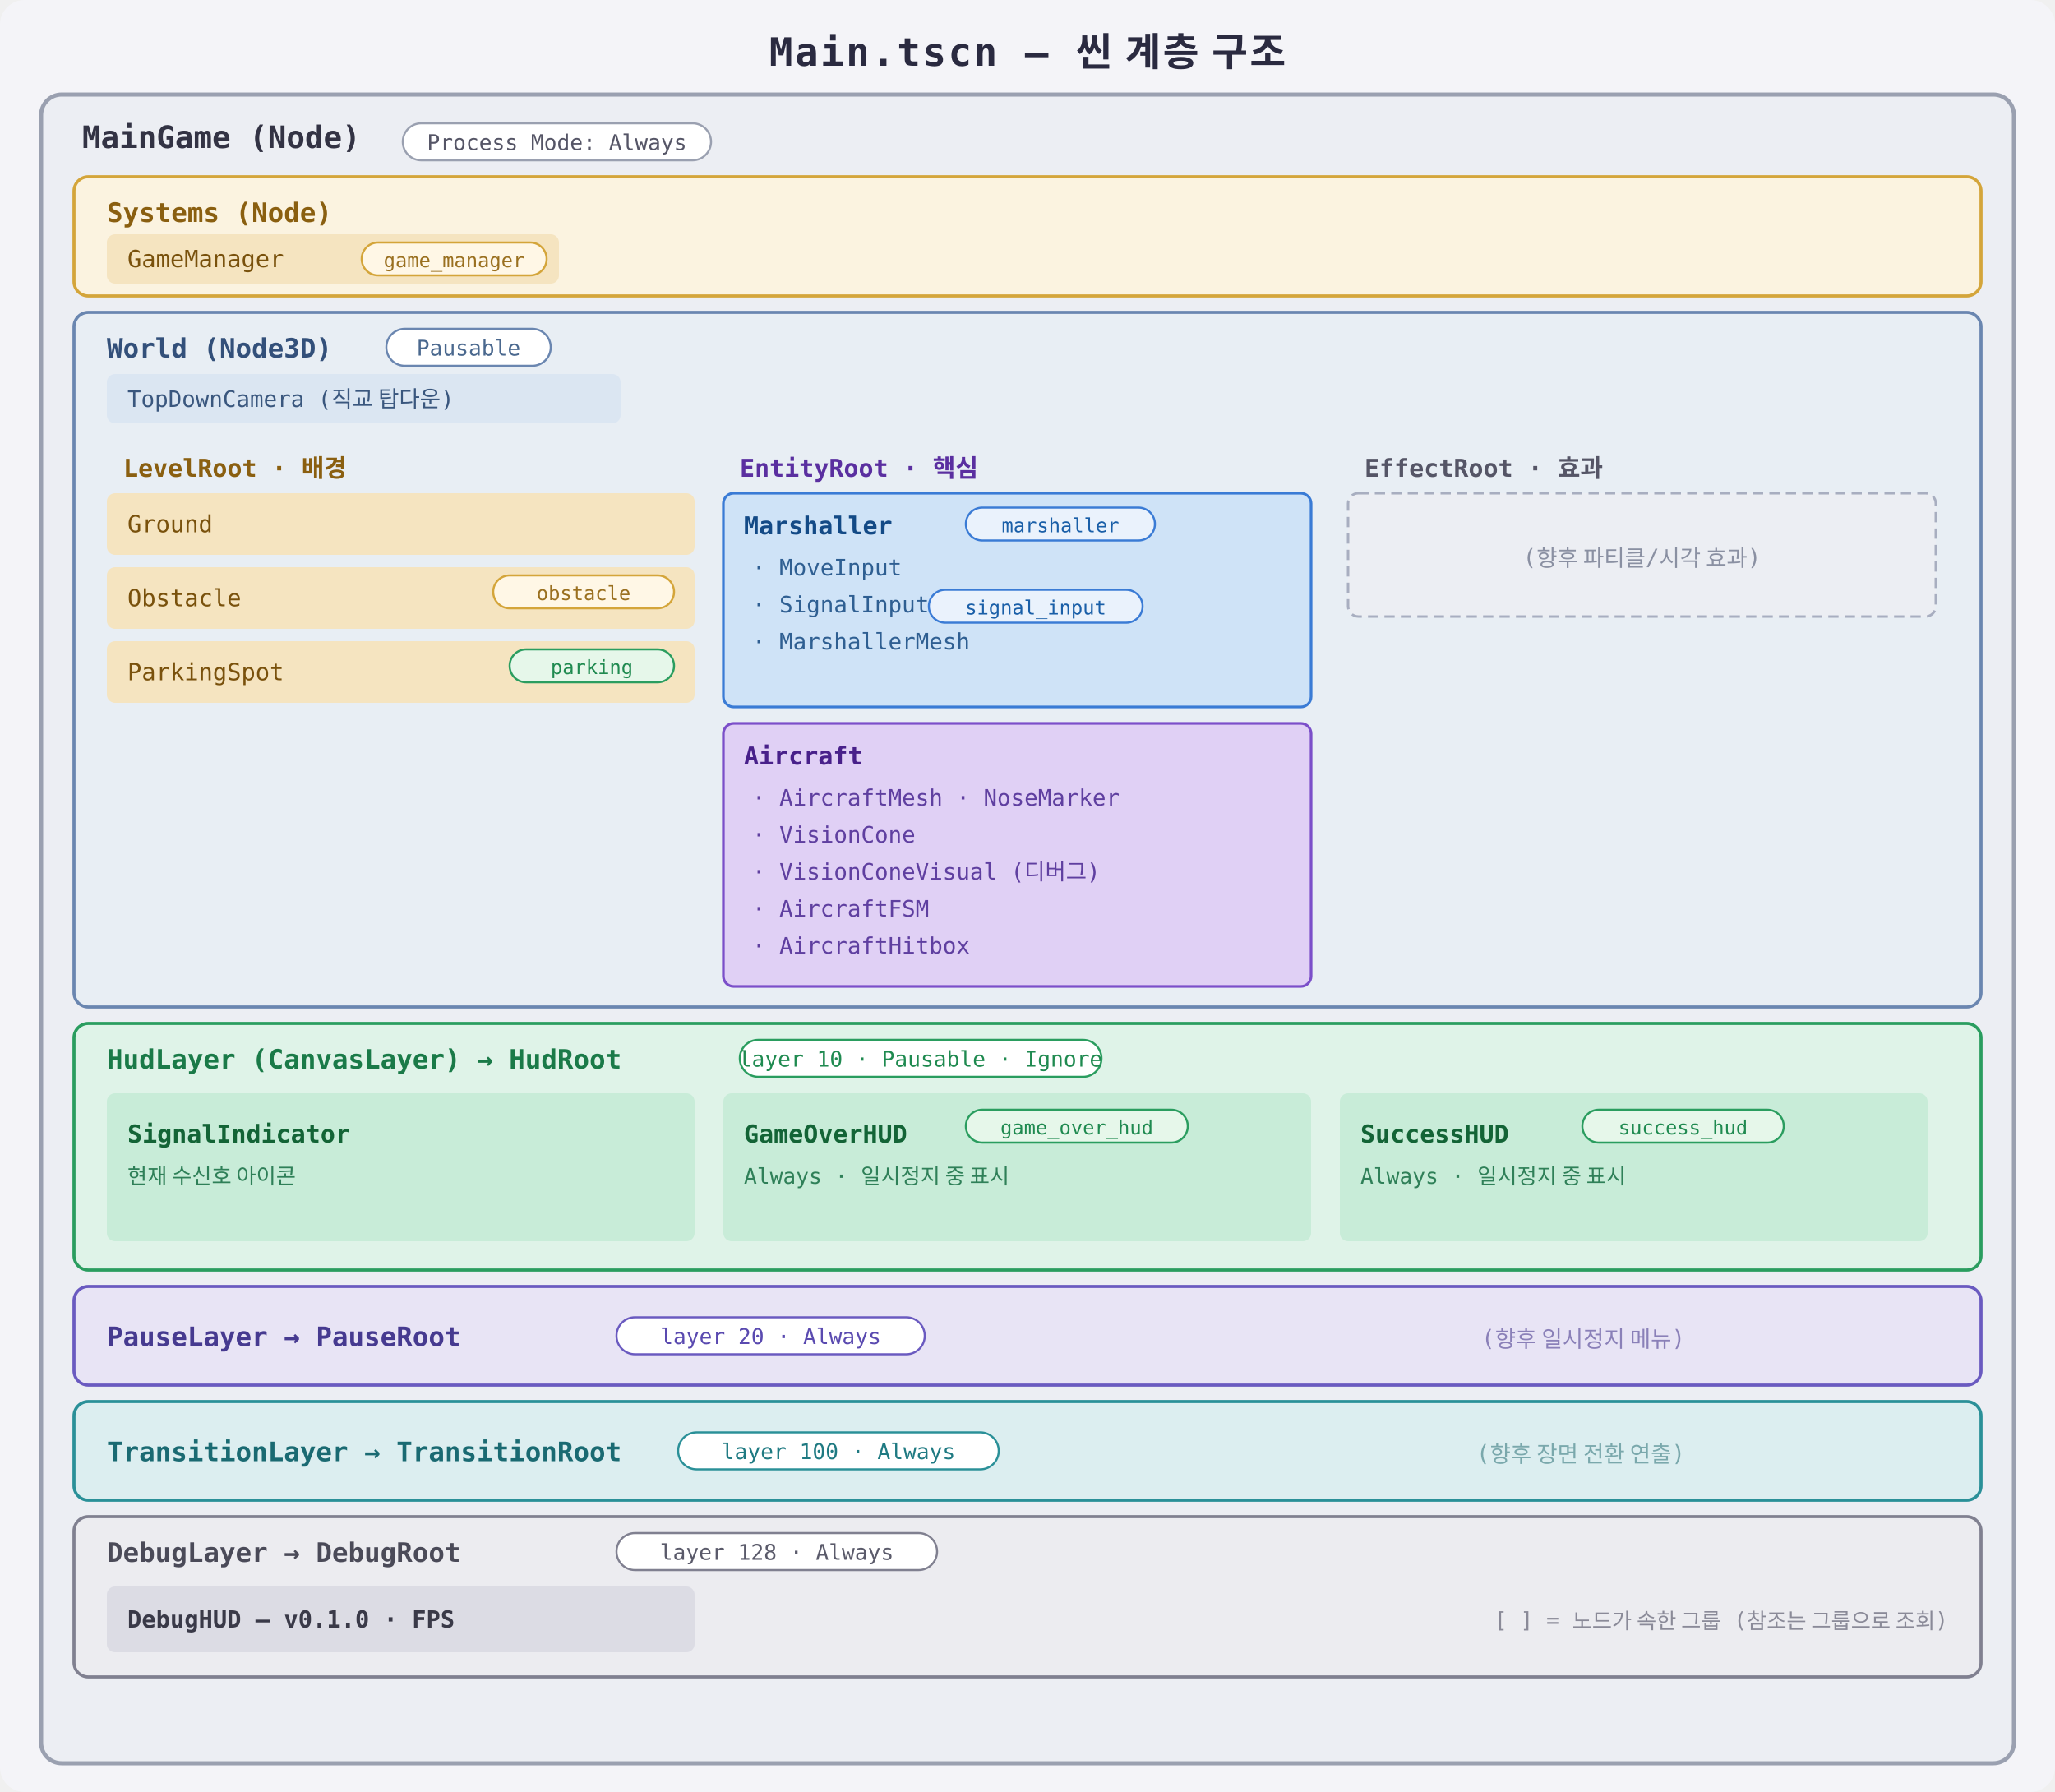
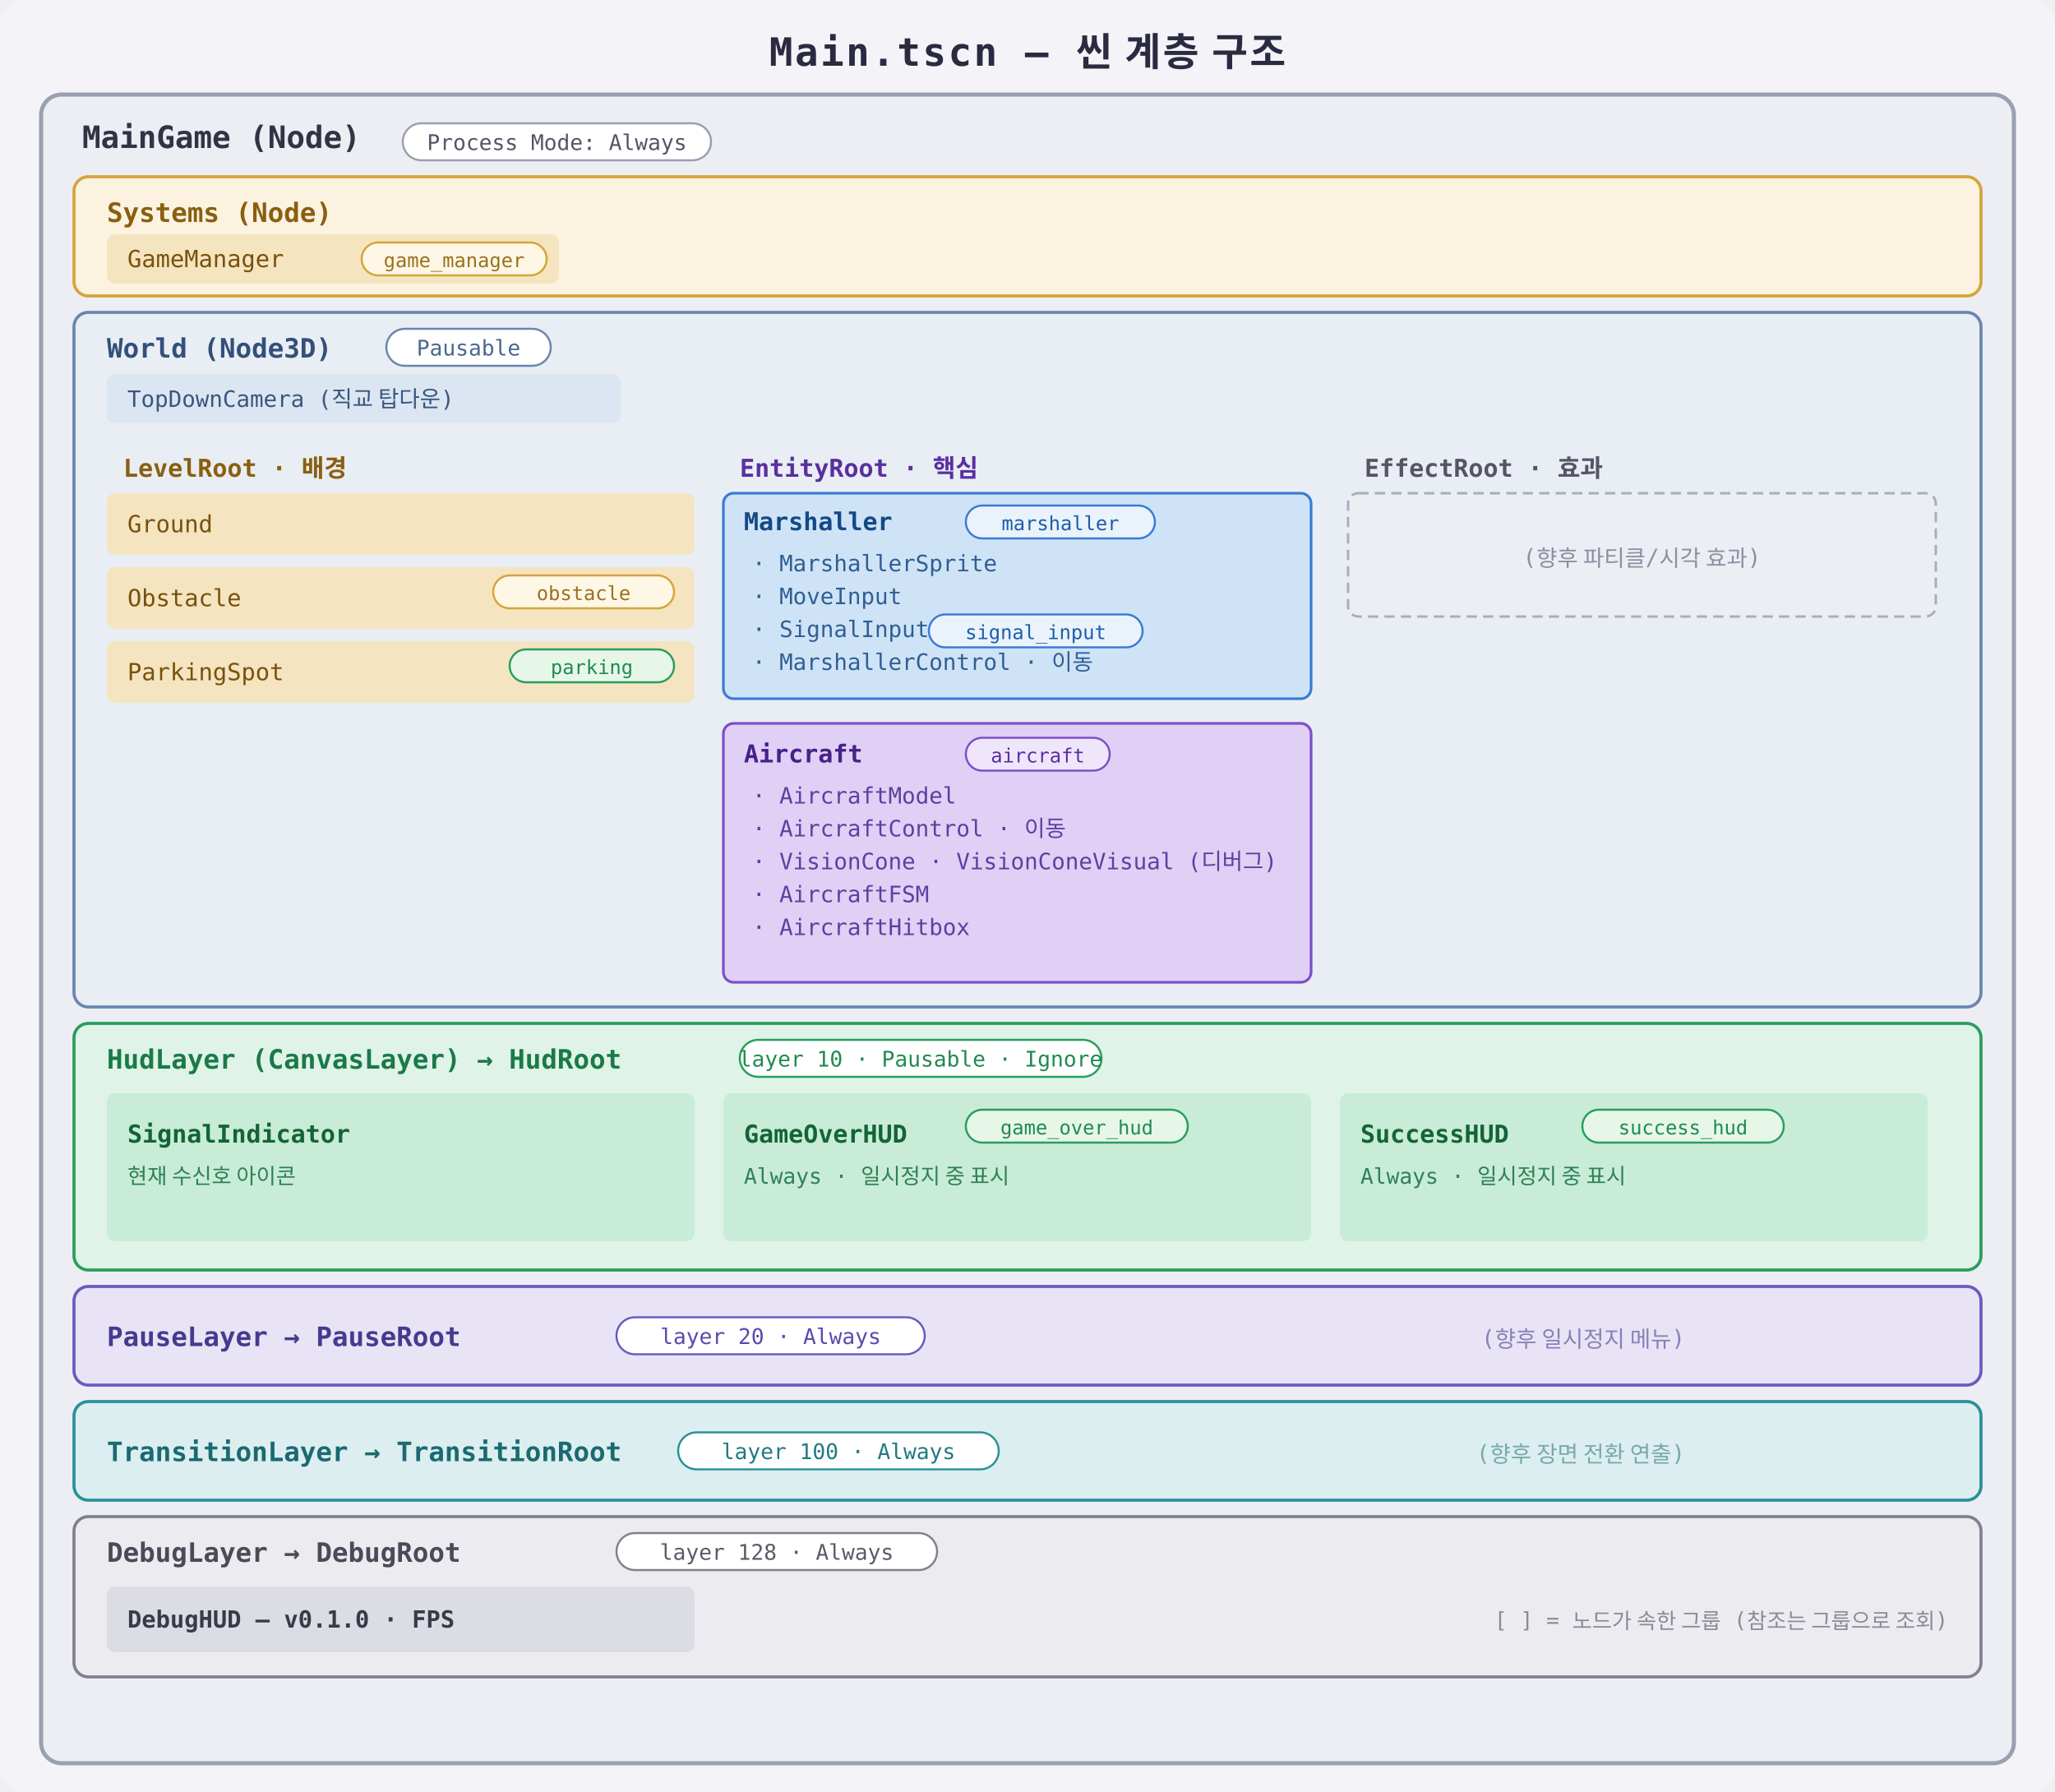
<svg xmlns="http://www.w3.org/2000/svg" viewBox="0 0 1000 872" font-family="'Consolas','Menlo',monospace">
  <rect width="1000" height="872" fill="#f4f4f8" rx="12" />
  <text x="500" y="32" text-anchor="middle" fill="#2a2a40" font-size="19" font-weight="bold" letter-spacing="1">Main.tscn — 씬 계층 구조</text>
  <rect x="20" y="46" width="960" height="812" rx="10" fill="#eceef3" stroke="#9aa0b0" stroke-width="2" />
  <text x="40" y="72" fill="#333344" font-size="15" font-weight="bold">MainGame (Node)</text>
  <rect x="196" y="60" width="150" height="18" rx="9" fill="#fff" stroke="#9aa0b0" />
  <text x="271" y="73" text-anchor="middle" fill="#555566" font-size="10.5">Process Mode: Always</text>
  <rect x="36" y="86" width="928" height="58" rx="7" fill="#fbf3e0" stroke="#d4a53a" stroke-width="1.5" />
  <text x="52" y="108" fill="#8a5f10" font-size="13" font-weight="bold">Systems (Node)</text>
  <rect x="52" y="114" width="220" height="24" rx="4" fill="#f5e4c0" />
  <text x="62" y="130" fill="#79510c" font-size="11.5">GameManager</text>
  <rect x="176" y="118" width="90" height="16" rx="8" fill="#fff7e6" stroke="#d4a53a" />
  <text x="221" y="130" text-anchor="middle" fill="#9a7020" font-size="9.5">game_manager</text>
  <rect x="36" y="152" width="928" height="338" rx="7" fill="#e8eef4" stroke="#6a86b0" stroke-width="1.5" />
  <text x="52" y="174" fill="#33507a" font-size="13" font-weight="bold">World (Node3D)</text>
  <rect x="188" y="160" width="80" height="18" rx="9" fill="#fff" stroke="#6a86b0" />
  <text x="228" y="173" text-anchor="middle" fill="#4a688e" font-size="10.5">Pausable</text>
  <rect x="52" y="182" width="250" height="24" rx="4" fill="#dbe6f2" />
  <text x="62" y="198" fill="#3a577e" font-size="11">TopDownCamera (직교 탑다운)</text>
  <text x="60" y="232" fill="#8a5f10" font-size="12" font-weight="bold">LevelRoot · 배경</text>
  <rect x="52" y="240" width="286" height="30" rx="4" fill="#f5e4c0" />
  <text x="62" y="259" fill="#79510c" font-size="11.5">Ground</text>
  <rect x="52" y="276" width="286" height="30" rx="4" fill="#f5e4c0" />
  <text x="62" y="295" fill="#79510c" font-size="11.5">Obstacle</text>
  <rect x="240" y="280" width="88" height="16" rx="8" fill="#fff7e6" stroke="#d4a53a" />
  <text x="284" y="292" text-anchor="middle" fill="#9a7020" font-size="9.5">obstacle</text>
  <rect x="52" y="312" width="286" height="30" rx="4" fill="#f5e4c0" />
  <text x="62" y="331" fill="#79510c" font-size="11.5">ParkingSpot</text>
  <rect x="248" y="316" width="80" height="16" rx="8" fill="#e6f7ea" stroke="#2a9d5f" />
  <text x="288" y="328" text-anchor="middle" fill="#1f8a50" font-size="9.5">parking</text>
  <text x="360" y="232" fill="#5a2fa0" font-size="12" font-weight="bold">EntityRoot · 핵심</text>
-   <rect x="352" y="240" width="286" height="104" rx="5" fill="#cfe3f7" stroke="#3a7bd5" stroke-width="1.3" />
-   <text x="362" y="260" fill="#134a86" font-size="12" font-weight="bold">Marshaller</text>
-   <rect x="470" y="247" width="92" height="16" rx="8" fill="#eaf2fc" stroke="#3a7bd5" />
-   <text x="516" y="259" text-anchor="middle" fill="#1a5fa8" font-size="9.5">marshaller</text>
-   <text x="366" y="280" fill="#2f5f92" font-size="11">· MoveInput</text>
-   <text x="366" y="298" fill="#2f5f92" font-size="11">· SignalInput</text>
-   <rect x="452" y="287" width="104" height="16" rx="8" fill="#eaf2fc" stroke="#3a7bd5" />
-   <text x="504" y="299" text-anchor="middle" fill="#1a5fa8" font-size="9.5">signal_input</text>
-   <text x="366" y="316" fill="#2f5f92" font-size="11">· MarshallerMesh</text>
-   <rect x="352" y="352" width="286" height="128" rx="5" fill="#e0d0f5" stroke="#7b4fc9" stroke-width="1.3" />
-   <text x="362" y="372" fill="#48208a" font-size="12" font-weight="bold">Aircraft</text>
-   <text x="366" y="392" fill="#5f3fa0" font-size="11">· AircraftMesh · NoseMarker</text>
-   <text x="366" y="410" fill="#5f3fa0" font-size="11">· VisionCone</text>
-   <text x="366" y="428" fill="#5f3fa0" font-size="11">· VisionConeVisual (디버그)</text>
-   <text x="366" y="446" fill="#5f3fa0" font-size="11">· AircraftFSM</text>
-   <text x="366" y="464" fill="#5f3fa0" font-size="11">· AircraftHitbox</text>
+   <rect x="352" y="240" width="286" height="100" rx="5" fill="#cfe3f7" stroke="#3a7bd5" stroke-width="1.3" />
+   <text x="362" y="258" fill="#134a86" font-size="12" font-weight="bold">Marshaller</text>
+   <rect x="470" y="246" width="92" height="16" rx="8" fill="#eaf2fc" stroke="#3a7bd5" />
+   <text x="516" y="258" text-anchor="middle" fill="#1a5fa8" font-size="9.5">marshaller</text>
+   <text x="366" y="278" fill="#2f5f92" font-size="11">· MarshallerSprite</text>
+   <text x="366" y="294" fill="#2f5f92" font-size="11">· MoveInput</text>
+   <text x="366" y="310" fill="#2f5f92" font-size="11">· SignalInput</text>
+   <rect x="452" y="299" width="104" height="16" rx="8" fill="#eaf2fc" stroke="#3a7bd5" />
+   <text x="504" y="311" text-anchor="middle" fill="#1a5fa8" font-size="9.5">signal_input</text>
+   <text x="366" y="326" fill="#2f5f92" font-size="11">· MarshallerControl · 이동</text>
+   <rect x="352" y="352" width="286" height="126" rx="5" fill="#e0d0f5" stroke="#7b4fc9" stroke-width="1.3" />
+   <text x="362" y="371" fill="#48208a" font-size="12" font-weight="bold">Aircraft</text>
+   <rect x="470" y="359" width="70" height="16" rx="8" fill="#efe6fb" stroke="#7b4fc9" />
+   <text x="505" y="371" text-anchor="middle" fill="#5a2fa0" font-size="9.5">aircraft</text>
+   <text x="366" y="391" fill="#5f3fa0" font-size="11">· AircraftModel</text>
+   <text x="366" y="407" fill="#5f3fa0" font-size="11">· AircraftControl · 이동</text>
+   <text x="366" y="423" fill="#5f3fa0" font-size="11">· VisionCone · VisionConeVisual (디버그)</text>
+   <text x="366" y="439" fill="#5f3fa0" font-size="11">· AircraftFSM</text>
+   <text x="366" y="455" fill="#5f3fa0" font-size="11">· AircraftHitbox</text>
  <text x="664" y="232" fill="#556" font-size="12" font-weight="bold">EffectRoot · 효과</text>
  <rect x="656" y="240" width="286" height="60" rx="5" fill="#eceef3" stroke="#a8aec0" stroke-width="1.2" stroke-dasharray="5 3" />
  <text x="799" y="275" text-anchor="middle" fill="#8a90a2" font-size="11">(향후 파티클/시각 효과)</text>
  <rect x="36" y="498" width="928" height="120" rx="7" fill="#dff3e8" stroke="#2a9d5f" stroke-width="1.5" />
  <text x="52" y="520" fill="#1a7a48" font-size="13" font-weight="bold">HudLayer (CanvasLayer) → HudRoot</text>
  <rect x="360" y="506" width="176" height="18" rx="9" fill="#fff" stroke="#2a9d5f" />
  <text x="448" y="519" text-anchor="middle" fill="#1f8a50" font-size="10.5">layer 10 · Pausable · Ignore</text>
  <rect x="52" y="532" width="286" height="72" rx="4" fill="#c8ecd8" />
  <text x="62" y="556" fill="#136436" font-size="12" font-weight="bold">SignalIndicator</text>
  <text x="62" y="576" fill="#2f8058" font-size="10.5">현재 수신호 아이콘</text>
  <rect x="352" y="532" width="286" height="72" rx="4" fill="#c8ecd8" />
  <text x="362" y="556" fill="#136436" font-size="12" font-weight="bold">GameOverHUD</text>
  <rect x="470" y="540" width="108" height="16" rx="8" fill="#e6f7ea" stroke="#2a9d5f" />
  <text x="524" y="552" text-anchor="middle" fill="#1f8a50" font-size="9.5">game_over_hud</text>
  <text x="362" y="576" fill="#2f8058" font-size="10.5">Always · 일시정지 중 표시</text>
  <rect x="652" y="532" width="286" height="72" rx="4" fill="#c8ecd8" />
  <text x="662" y="556" fill="#136436" font-size="12" font-weight="bold">SuccessHUD</text>
  <rect x="770" y="540" width="98" height="16" rx="8" fill="#e6f7ea" stroke="#2a9d5f" />
  <text x="819" y="552" text-anchor="middle" fill="#1f8a50" font-size="9.5">success_hud</text>
  <text x="662" y="576" fill="#2f8058" font-size="10.5">Always · 일시정지 중 표시</text>
  <rect x="36" y="626" width="928" height="48" rx="7" fill="#e8e4f5" stroke="#6a5ac0" stroke-width="1.5" />
  <text x="52" y="655" fill="#463a90" font-size="13" font-weight="bold">PauseLayer → PauseRoot</text>
  <rect x="300" y="641" width="150" height="18" rx="9" fill="#fff" stroke="#6a5ac0" />
  <text x="375" y="654" text-anchor="middle" fill="#5a4ab0" font-size="10.5">layer 20 · Always</text>
  <text x="820" y="655" text-anchor="end" fill="#8a80b8" font-size="11">(향후 일시정지 메뉴)</text>
  <rect x="36" y="682" width="928" height="48" rx="7" fill="#dceef0" stroke="#2a9098" stroke-width="1.5" />
  <text x="52" y="711" fill="#1a6a72" font-size="13" font-weight="bold">TransitionLayer → TransitionRoot</text>
  <rect x="330" y="697" width="156" height="18" rx="9" fill="#fff" stroke="#2a9098" />
  <text x="408" y="710" text-anchor="middle" fill="#1f7a82" font-size="10.5">layer 100 · Always</text>
  <text x="820" y="711" text-anchor="end" fill="#7aa8ac" font-size="11">(향후 장면 전환 연출)</text>
  <rect x="36" y="738" width="928" height="78" rx="7" fill="#ececf0" stroke="#808090" stroke-width="1.5" />
  <text x="52" y="760" fill="#4a4a58" font-size="13" font-weight="bold">DebugLayer → DebugRoot</text>
  <rect x="300" y="746" width="156" height="18" rx="9" fill="#fff" stroke="#808090" />
  <text x="378" y="759" text-anchor="middle" fill="#5a5a6a" font-size="10.5">layer 128 · Always</text>
  <rect x="52" y="772" width="286" height="32" rx="4" fill="#dcdce4" />
  <text x="62" y="792" fill="#3a3a48" font-size="11.5" font-weight="bold">DebugHUD — v0.1.0 · FPS</text>
  <text x="948" y="792" text-anchor="end" fill="#8a8a98" font-size="10.5">[ ] = 노드가 속한 그룹 (참조는 그룹으로 조회)</text>
</svg>
